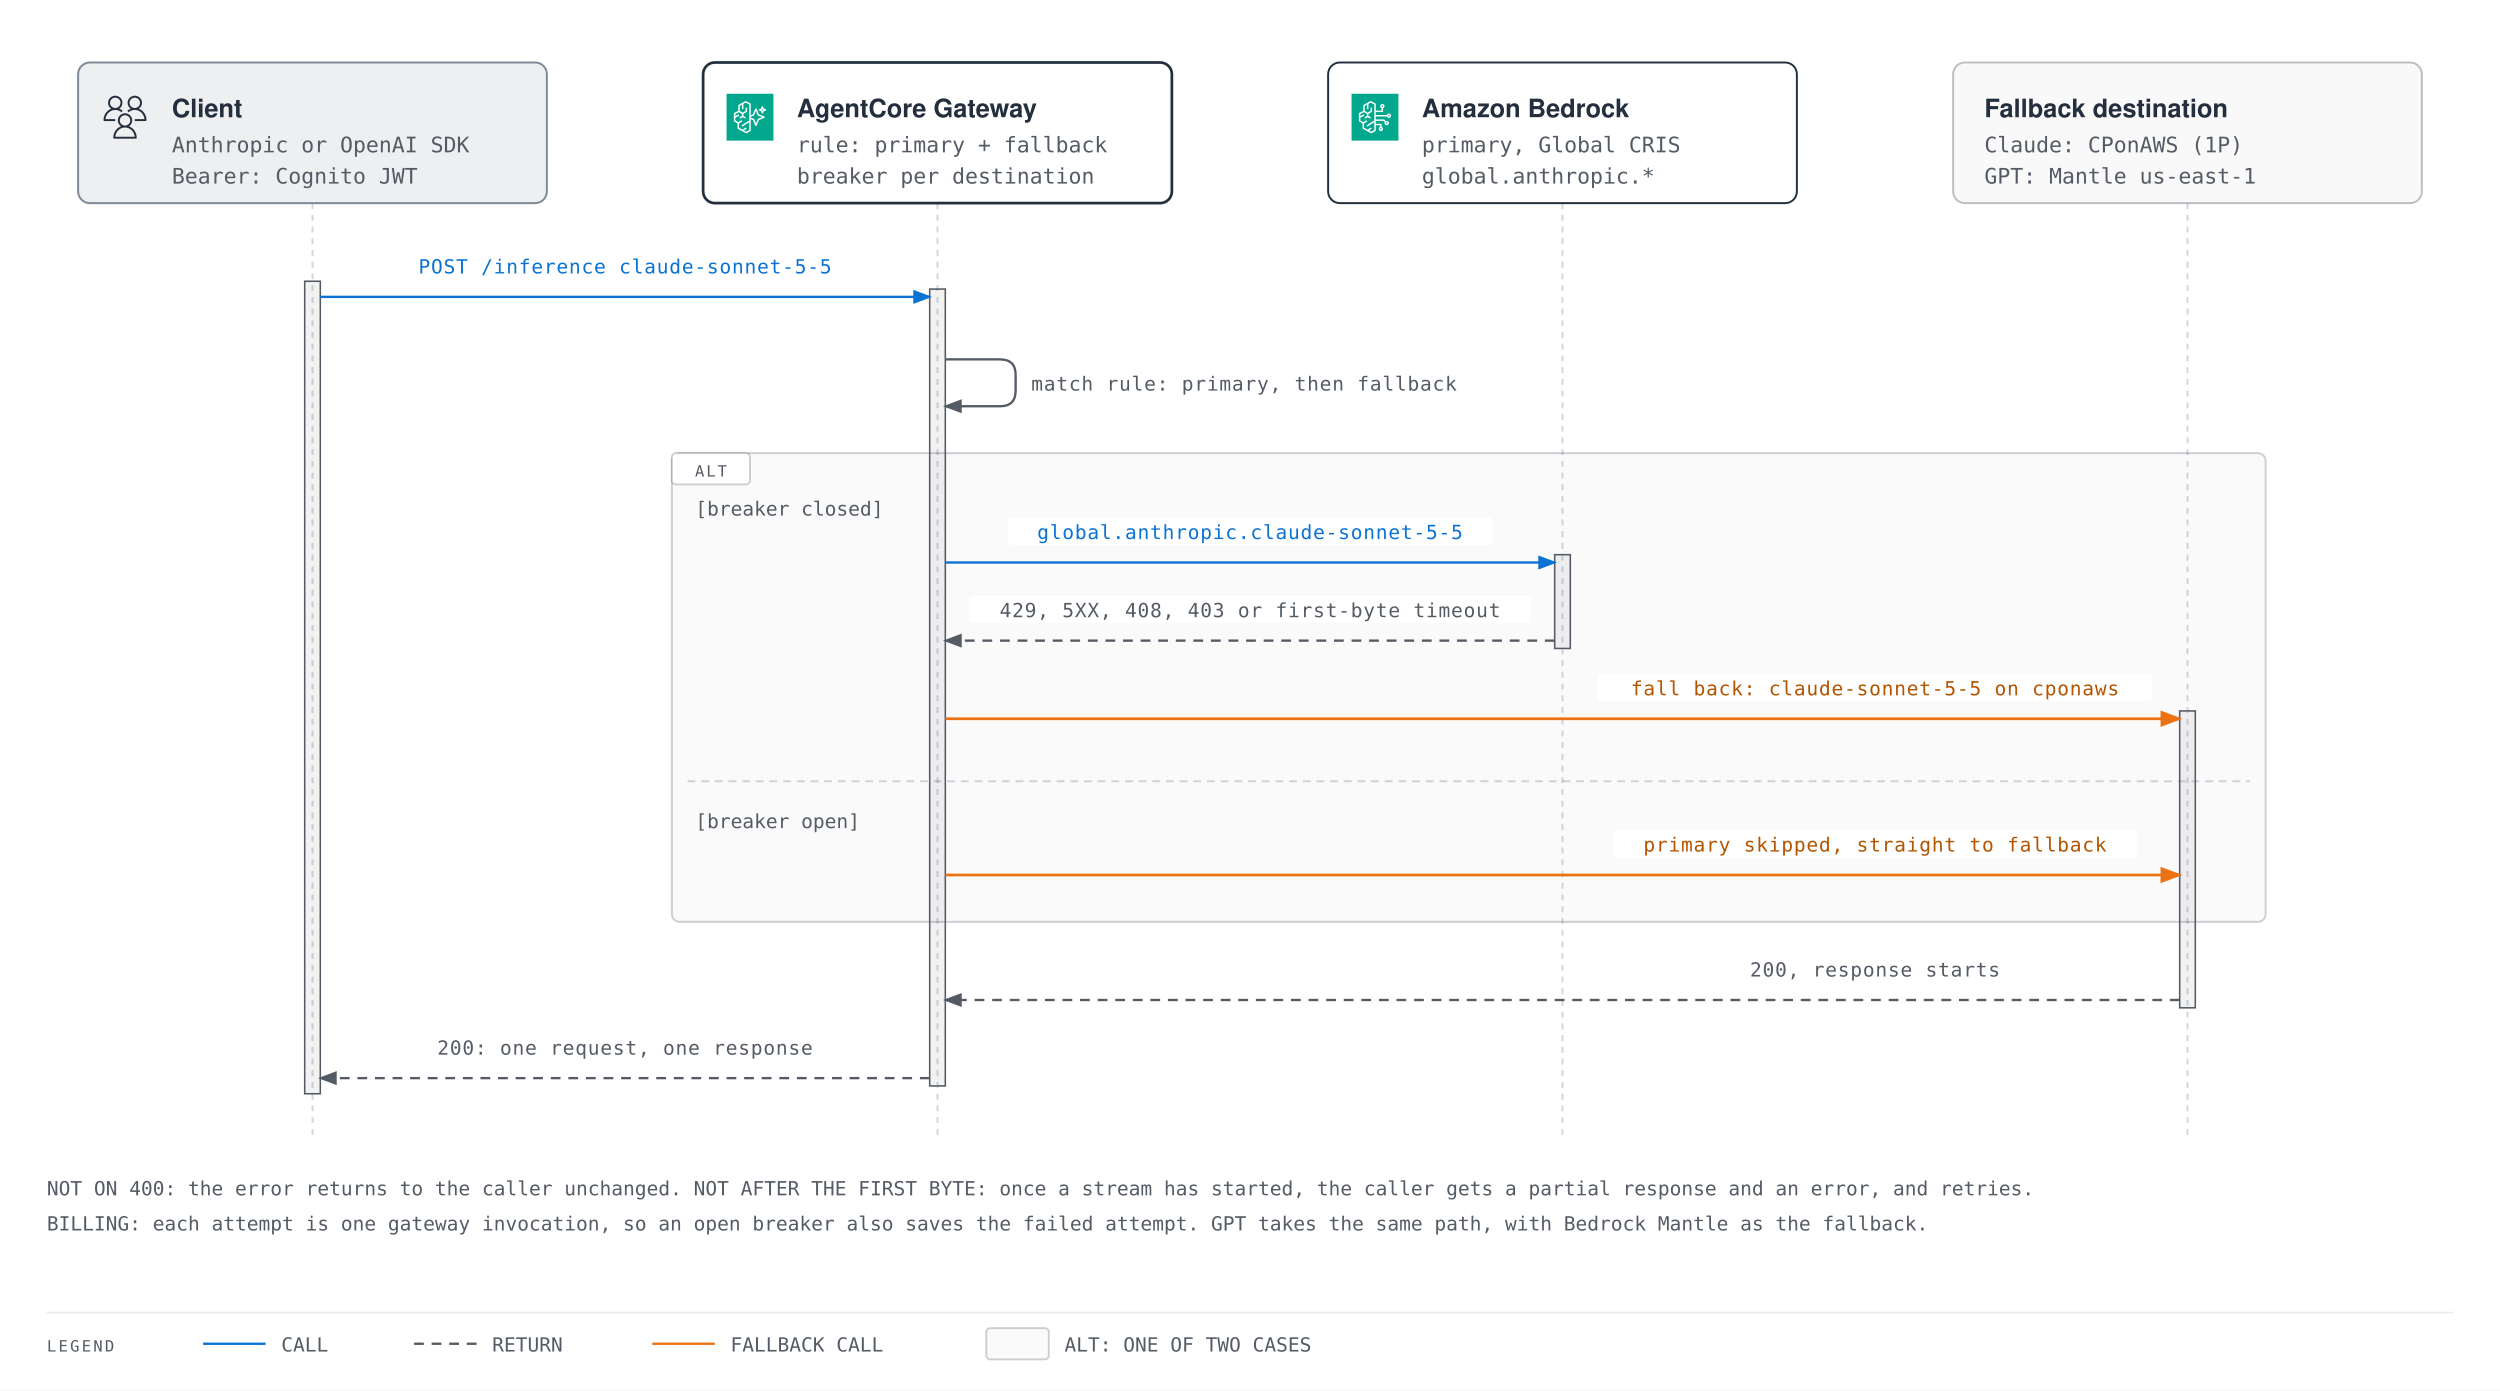
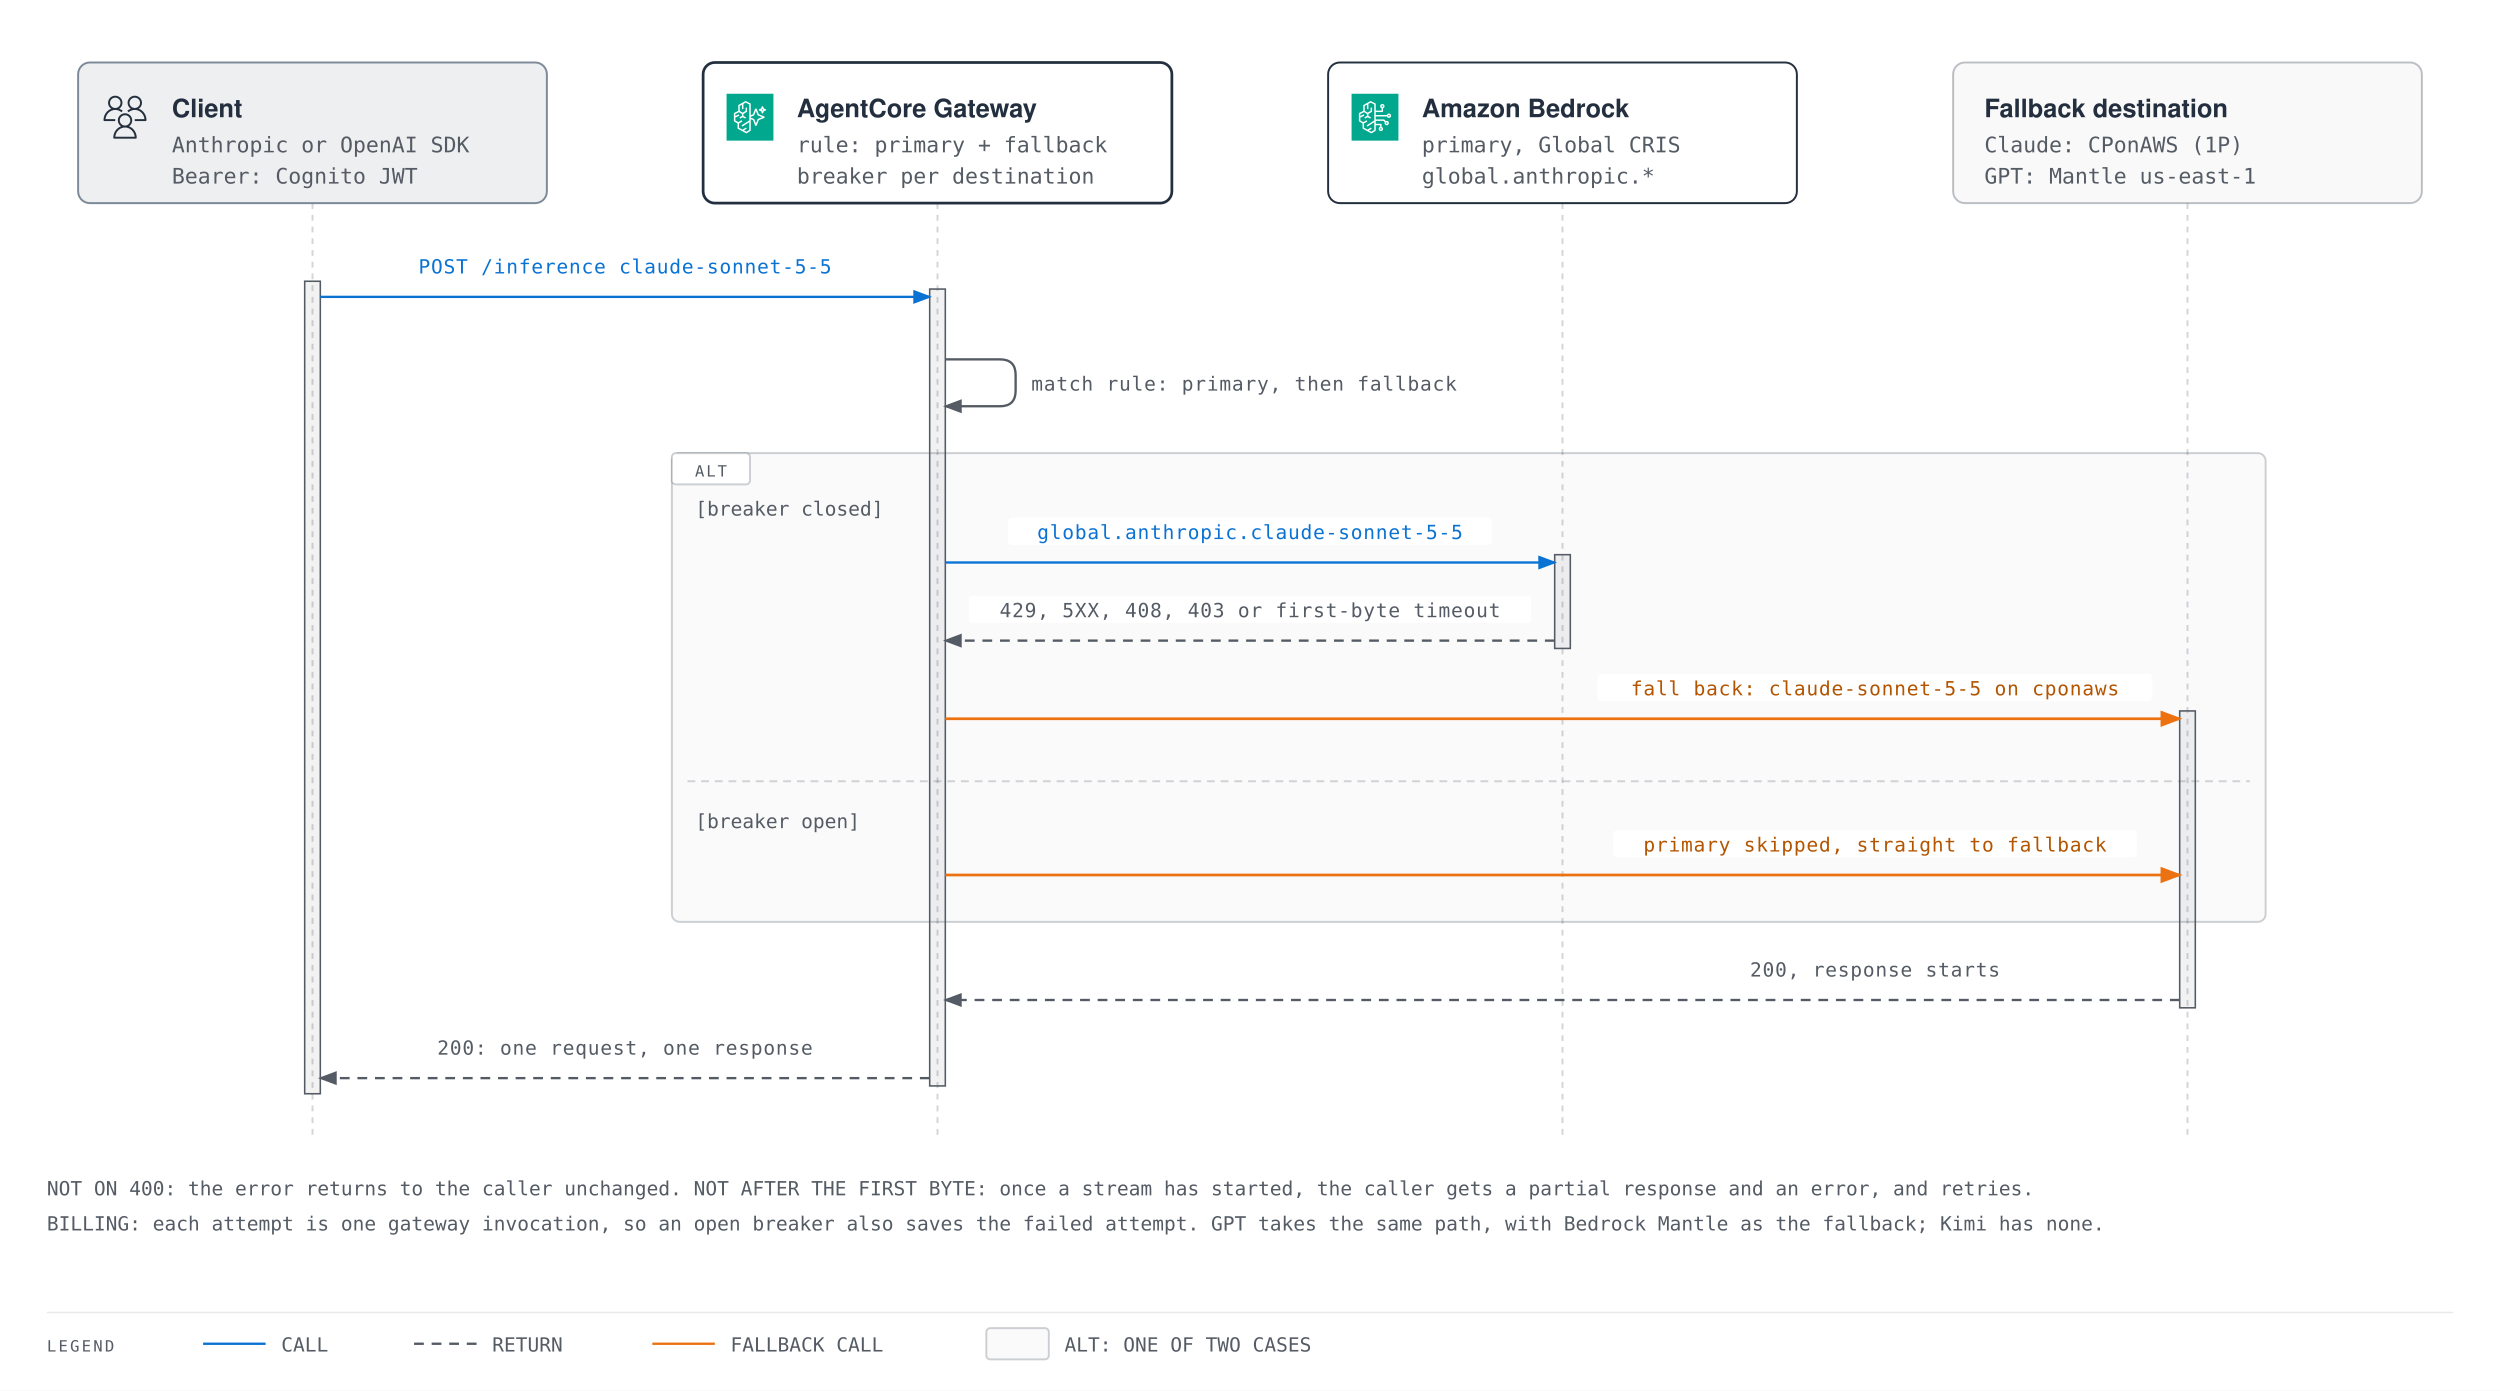
<svg xmlns="http://www.w3.org/2000/svg" viewBox="0 0 1280 712" role="img" aria-labelledby="seq-en-title seq-en-desc">
  <defs>
    <style>@font-face { font-family: 'Amazon Ember'; font-weight: 400; font-style: normal; src: local('Amazon Ember'), url('fonts/AmazonEmber_W_Rg.woff2') format('woff2'); }@font-face { font-family: 'Amazon Ember'; font-weight: 400; font-style: italic; src: local('Amazon Ember Italic'), local('Amazon Ember'), url('fonts/AmazonEmber_W_RgIt.woff2') format('woff2'); }@font-face { font-family: 'Amazon Ember'; font-weight: 600; font-style: normal; src: local('Amazon Ember Medium'), local('Amazon Ember'), url('fonts/AmazonEmber_W_SBd.woff2') format('woff2'); }@font-face { font-family: 'Amazon Ember'; font-weight: 700; font-style: normal; src: local('Amazon Ember Bold'), local('Amazon Ember'), url('fonts/AmazonEmber_W_Bd.woff2') format('woff2'); }@font-face { font-family: 'Amazon Ember Mono'; font-weight: 400; font-style: normal; src: local('Amazon Ember Mono'), url('fonts/AmazonEmberMono_W_Rg.woff2') format('woff2'); }@font-face { font-family: 'Amazon Ember Mono'; font-weight: 700; font-style: normal; src: local('Amazon Ember Mono Bold'), local('Amazon Ember Mono'), url('fonts/AmazonEmberMono_W_Bd.woff2') format('woff2'); }</style>
    <marker id="seq-en-arrow" markerWidth="8" markerHeight="6" refX="7" refY="3" orient="auto">
      <polygon points="0 0, 8 3, 0 6" fill="#545B64" />
    </marker>
    <marker id="seq-en-accent" markerWidth="8" markerHeight="6" refX="7" refY="3" orient="auto">
      <polygon points="0 0, 8 3, 0 6" fill="#EC7211" />
    </marker>
    <marker id="seq-en-link" markerWidth="8" markerHeight="6" refX="7" refY="3" orient="auto">
      <polygon points="0 0, 8 3, 0 6" fill="#0972D3" />
    </marker>
    <marker id="seq-en-ink" markerWidth="8" markerHeight="6" refX="7" refY="3" orient="auto">
      <polygon points="0 0, 8 3, 0 6" fill="#232F3E" />
    </marker>
  </defs>
  <rect width="100%" height="100%" fill="#ffffff" />
  <line x1="160" y1="104" x2="160" y2="584" stroke="rgba(35,47,62,0.20)" stroke-width="1" stroke-dasharray="3,3" />
  <line x1="480" y1="104" x2="480" y2="584" stroke="rgba(35,47,62,0.20)" stroke-width="1" stroke-dasharray="3,3" />
  <line x1="800" y1="104" x2="800" y2="584" stroke="rgba(35,47,62,0.20)" stroke-width="1" stroke-dasharray="3,3" />
  <line x1="1120" y1="104" x2="1120" y2="584" stroke="rgba(35,47,62,0.20)" stroke-width="1" stroke-dasharray="3,3" />
  <rect x="344" y="232" width="816" height="240" rx="4" fill="rgba(35,47,62,0.02)" stroke="rgba(35,47,62,0.22)" stroke-width="1" />
  <rect x="344" y="232" width="40" height="16" rx="2" fill="#ffffff" stroke="rgba(35,47,62,0.22)" stroke-width="1" />
  <text x="364" y="244" fill="#545B64" font-size="8" font-family="'Amazon Ember Mono', ui-monospace, monospace" text-anchor="middle" letter-spacing="0.12em">ALT</text>
  <text x="356" y="264" fill="#545B64" font-size="10" font-family="'Amazon Ember Mono', ui-monospace, monospace">[breaker closed]</text>
  <line x1="352" y1="400" x2="1152" y2="400" stroke="rgba(35,47,62,0.20)" stroke-width="1" stroke-dasharray="4,3" />
  <text x="356" y="424" fill="#545B64" font-size="10" font-family="'Amazon Ember Mono', ui-monospace, monospace">[breaker open]</text>
  <rect x="156" y="144" width="8" height="416" fill="rgba(35,47,62,0.06)" stroke="#545B64" stroke-width="0.8" />
  <rect x="476" y="148" width="8" height="408" fill="rgba(35,47,62,0.06)" stroke="#545B64" stroke-width="0.8" />
  <rect x="796" y="284" width="8" height="48" fill="rgba(35,47,62,0.06)" stroke="#545B64" stroke-width="0.8" />
  <rect x="1116" y="364" width="8" height="152" fill="rgba(35,47,62,0.06)" stroke="#545B64" stroke-width="0.8" />
  <path d="M 164,152 H 476" fill="none" stroke="#0972D3" stroke-width="1.2" marker-end="url(#seq-en-link)" />
  <rect x="196" y="129" width="248" height="14" rx="2" fill="#ffffff" />
  <text x="320" y="140" fill="#0972D3" font-size="10" font-family="'Amazon Ember Mono', ui-monospace, monospace" text-anchor="middle" letter-spacing="0.04em">POST /inference  claude-sonnet-5-5</text>
  <path d="M 484,184 H 512 Q 520,184 520,192 V 200 Q 520,208 512,208 H 484" fill="none" stroke="#545B64" stroke-width="1.2" marker-end="url(#seq-en-arrow)" />
  <rect x="524" y="189" width="248" height="14" rx="2" fill="#ffffff" />
  <text x="528" y="200" fill="#545B64" font-size="10" font-family="'Amazon Ember Mono', ui-monospace, monospace" text-anchor="start" letter-spacing="0.04em">match rule: primary, then fallback</text>
  <path d="M 484,288 H 796" fill="none" stroke="#0972D3" stroke-width="1.2" marker-end="url(#seq-en-link)" />
  <rect x="516" y="265" width="248" height="14" rx="2" fill="#ffffff" />
  <text x="640" y="276" fill="#0972D3" font-size="10" font-family="'Amazon Ember Mono', ui-monospace, monospace" text-anchor="middle" letter-spacing="0.04em">global.anthropic.claude-sonnet-5-5</text>
  <path d="M 796,328 H 484" fill="none" stroke="#545B64" stroke-width="1.2" stroke-dasharray="5,4" marker-end="url(#seq-en-arrow)" />
  <rect x="496" y="305" width="288" height="14" rx="2" fill="#ffffff" />
  <text x="640" y="316" fill="#545B64" font-size="10" font-family="'Amazon Ember Mono', ui-monospace, monospace" text-anchor="middle" letter-spacing="0.04em">429, 5XX, 408, 403 or first-byte timeout</text>
  <path d="M 484,368 H 1116" fill="none" stroke="#EC7211" stroke-width="1.4" marker-end="url(#seq-en-accent)" />
  <rect x="818" y="345" width="284" height="14" rx="2" fill="#ffffff" />
  <text x="960" y="356" fill="#B35400" font-size="10" font-family="'Amazon Ember Mono', ui-monospace, monospace" text-anchor="middle" letter-spacing="0.04em">fall back: claude-sonnet-5-5 on cponaws</text>
  <path d="M 484,448 H 1116" fill="none" stroke="#EC7211" stroke-width="1.4" marker-end="url(#seq-en-accent)" />
  <rect x="826" y="425" width="268" height="14" rx="2" fill="#ffffff" />
  <text x="960" y="436" fill="#B35400" font-size="10" font-family="'Amazon Ember Mono', ui-monospace, monospace" text-anchor="middle" letter-spacing="0.04em">primary skipped, straight to fallback</text>
  <path d="M 1116,512 H 484" fill="none" stroke="#545B64" stroke-width="1.2" stroke-dasharray="5,4" marker-end="url(#seq-en-arrow)" />
  <rect x="886" y="489" width="148" height="14" rx="2" fill="#ffffff" />
  <text x="960" y="500" fill="#545B64" font-size="10" font-family="'Amazon Ember Mono', ui-monospace, monospace" text-anchor="middle" letter-spacing="0.04em">200, response starts</text>
  <path d="M 476,552 H 164" fill="none" stroke="#545B64" stroke-width="1.2" stroke-dasharray="5,4" marker-end="url(#seq-en-arrow)" />
  <rect x="210" y="529" width="220" height="14" rx="2" fill="#ffffff" />
  <text x="320" y="540" fill="#545B64" font-size="10" font-family="'Amazon Ember Mono', ui-monospace, monospace" text-anchor="middle" letter-spacing="0.04em">200: one request, one response</text>
  <rect x="40" y="32" width="240" height="72" rx="6" fill="#ffffff" />
  <rect x="40" y="32" width="240" height="72" rx="6" fill="rgba(84,91,100,0.10)" stroke="#7D8998" stroke-width="1" />
  <g transform="translate(52,48) scale(0.5)" aria-hidden="true">
    <g stroke="none" stroke-width="1" fill="none" fill-rule="evenodd">
      <path d="M28.639,9.286 C28.639,6.371 31.052,4 34.019,4 C36.985,4 39.397,6.371 39.397,9.286 C39.397,12.201 36.985,14.572 34.019,14.572 C31.052,14.572 28.639,12.201 28.639,9.286 L28.639,9.286 Z M40.163,16.334 C39.516,15.932 38.833,15.6 38.128,15.333 C40.098,14.023 41.397,11.802 41.397,9.286 C41.397,5.269 38.087,2 34.019,2 C29.95,2 26.639,5.269 26.639,9.286 C26.639,11.796 27.932,14.014 29.895,15.325 C28.614,15.808 27.41,16.515 26.349,17.425 L27.652,18.943 C29.434,17.414 31.689,16.572 34,16.572 C35.802,16.572 37.569,17.077 39.109,18.033 C41.849,19.735 43.647,22.725 43.953,26 L34,26 L34,28 L45,28 C45.553,28 46,27.553 46,27 C46,22.657 43.764,18.57 40.163,16.334 L40.163,16.334 Z M8.639,9.286 C8.639,6.371 11.052,4 14.019,4 C16.985,4 19.397,6.371 19.397,9.286 C19.397,12.201 16.985,14.572 14.019,14.572 C11.052,14.572 8.639,12.201 8.639,9.286 L8.639,9.286 Z M14,26 L4.046,26 C4.53,20.717 8.81,16.572 14,16.572 C15.802,16.572 17.569,17.077 19.109,18.033 C19.541,18.302 19.958,18.608 20.349,18.943 L21.652,17.426 C21.184,17.024 20.684,16.657 20.163,16.334 C19.516,15.932 18.833,15.6 18.128,15.333 C20.098,14.023 21.397,11.802 21.397,9.286 C21.397,5.269 18.087,2 14.019,2 C9.95,2 6.639,5.269 6.639,9.286 C6.639,11.801 7.937,14.023 9.907,15.332 C5.302,17.071 2,21.638 2,27 C2,27.553 2.448,28 3,28 L14,28 L14,26 Z M14.046,44 C14.53,38.717 18.81,34.572 24,34.572 C25.802,34.572 27.569,35.077 29.109,36.033 C31.849,37.735 33.647,40.725 33.953,44 L14.046,44 Z M18.639,27.286 C18.639,24.371 21.052,22 24.019,22 C26.985,22 29.397,24.371 29.397,27.286 C29.397,30.201 26.985,32.572 24.019,32.572 C21.052,32.572 18.639,30.201 18.639,27.286 L18.639,27.286 Z M30.163,34.334 C29.516,33.932 28.833,33.6 28.128,33.333 C30.098,32.023 31.397,29.802 31.397,27.286 C31.397,23.269 28.087,20 24.019,20 C19.95,20 16.639,23.269 16.639,27.286 C16.639,29.801 17.937,32.023 19.907,33.332 C15.302,35.071 12,39.638 12,45 C12,45.553 12.448,46 13,46 L35,46 C35.553,46 36,45.553 36,45 C36,40.657 33.764,36.57 30.163,34.334 L30.163,34.334 Z" fill="#242F3E" />
    </g>
  </g>
  <text x="88" y="60" fill="#232F3E" font-size="13" font-weight="600" font-family="'Amazon Ember', 'Helvetica Neue', Helvetica, Arial, sans-serif">Client</text>
  <text x="88" y="78" fill="#545B64" font-size="11" font-family="'Amazon Ember Mono', ui-monospace, monospace">Anthropic or OpenAI SDK</text>
  <text x="88" y="94" fill="#545B64" font-size="11" font-family="'Amazon Ember Mono', ui-monospace, monospace">Bearer: Cognito JWT</text>
  <rect x="360" y="32" width="240" height="72" rx="6" fill="#ffffff" />
  <rect x="360" y="32" width="240" height="72" rx="6" fill="#ffffff" stroke="#232F3E" stroke-width="1.4" />
  <g transform="translate(372,48) scale(0.375)" aria-hidden="true">
    <g>
      <rect width="64" height="64" fill="#01A88D" />
      <path d="M53.372 21.073L50.897 20.08L49.933 17.634C49.781 17.252 49.413 17.001 49.002 17.001C48.591 17.002 48.222 17.253 48.071 17.636L47.098 20.116L44.638 21.07C44.253 21.22 43.999 21.591 44 22.005C44.001 22.418 44.257 22.789 44.643 22.936L47.155 23.897L48.062 26.348C48.205 26.735 48.572 26.995 48.985 27.001H49C49.407 27.001 49.774 26.754 49.928 26.375L50.938 23.869L53.36 22.934C53.743 22.786 53.997 22.418 54 22.007C54.003 21.597 53.754 21.226 53.372 21.073ZM49.813 22.159C49.556 22.259 49.35 22.461 49.246 22.718L49.04 23.229L48.873 22.777C48.773 22.507 48.562 22.293 48.293 22.19L47.782 21.995L48.23 21.821C48.49 21.72 48.697 21.515 48.799 21.254L49.004 20.732L49.159 21.127C49.25 21.437 49.488 21.686 49.793 21.792L50.27 21.983L49.813 22.159ZM51.215 30.853L44.008 27.963L41.197 20.838C41.008 20.357 40.551 20.046 40.034 20.046C39.517 20.046 39.059 20.357 38.87 20.839L36.031 28.075L33.001 29.251L33.002 13.998C33.002 13.619 32.788 13.273 32.449 13.104L26.447 10.105C26.151 9.958 25.803 9.966 25.515 10.126L16.515 15.126C16.197 15.302 16 15.637 16 16V23.382L10.553 26.105C10.214 26.275 10 26.621 10 27V37C10 37.351 10.184 37.677 10.485 37.857L15 40.566V47C15 47.366 15.2 47.703 15.521 47.878L26.521 53.878C26.671 53.959 26.835 54 27 54C27.179 54 27.356 53.952 27.515 53.857L32.515 50.857C32.815 50.677 33 50.351 33 50L33.001 34.765L36.214 35.993L38.866 43.162C39.046 43.649 39.499 43.97 40.019 43.977C40.025 43.977 40.032 43.978 40.039 43.978C40.551 43.978 41.004 43.673 41.198 43.195L44.14 35.905L51.199 33.18C51.682 32.994 51.996 32.539 52 32.022C52.003 31.504 51.695 31.045 51.215 30.853ZM26.977 51.848L23.774 50.102L27.515 47.857L26.485 46.143L21.738 48.991L17 46.406V40.566L21.515 37.857L20.485 36.143L16 38.834L12 36.434V32.618L17.447 29.895L16.553 28.105L12 30.382V27.618L16.956 25.14L21 27.566V30.382L17.553 32.105L18.447 33.895L22.003 32.117L25.557 33.877L26.443 32.085L23 30.38V27.566L27.515 24.857C27.815 24.677 28 24.351 28 24V19H26V23.434L22 25.834L18 23.434V16.588L21 14.922V21H23V13.811L26.024 12.13L31.002 14.616L31.001 36.45L20.463 43.156L21.537 44.844L31.001 38.822L31 49.434L26.977 51.848ZM43.015 34.195C42.757 34.295 42.551 34.498 42.447 34.754L40.068 40.649L37.932 34.873C37.832 34.603 37.62 34.39 37.352 34.287L33.001 32.624L33.001 31.395L37.163 29.78C37.424 29.679 37.631 29.474 37.732 29.213L40.036 23.344L42.243 28.939C42.318 29.291 42.585 29.575 42.926 29.684L48.702 32L43.015 34.195Z" fill="white" />
    </g>
  </g>
  <text x="408" y="60" fill="#232F3E" font-size="13" font-weight="600" font-family="'Amazon Ember', 'Helvetica Neue', Helvetica, Arial, sans-serif">AgentCore Gateway</text>
  <text x="408" y="78" fill="#545B64" font-size="11" font-family="'Amazon Ember Mono', ui-monospace, monospace">rule: primary + fallback</text>
  <text x="408" y="94" fill="#545B64" font-size="11" font-family="'Amazon Ember Mono', ui-monospace, monospace">breaker per destination</text>
  <rect x="680" y="32" width="240" height="72" rx="6" fill="#ffffff" />
  <rect x="680" y="32" width="240" height="72" rx="6" fill="#ffffff" stroke="#232F3E" stroke-width="1" />
  <g transform="translate(692,48) scale(0.375)" aria-hidden="true">
    <g stroke="none" stroke-width="1" fill="none" fill-rule="evenodd">
      <g fill="#01A88D">
        <rect x="0" y="0" width="64" height="64" />
      </g>
      <g transform="translate(10, 10)" fill="#FFFFFF">
        <path d="M41,21 C40.448,21 40,20.551 40,20 C40,19.449 40.448,19 41,19 C41.552,19 42,19.449 42,20 C42,20.551 41.552,21 41,21 L41,21 Z M16.977,41.848 L13.774,40.102 L17.515,37.857 L16.485,36.143 L11.738,38.991 L7,36.406 L7,30.566 L11.515,27.857 L10.485,26.143 L6,28.834 L2,26.434 L2,22.618 L7.447,19.895 L6.553,18.105 L2,20.382 L2,17.618 L6.956,15.14 L11,17.566 L11,20.382 L7.553,22.105 L8.447,23.895 L12.003,22.117 L15.557,23.877 L16.443,22.085 L13,20.38 L13,17.566 L17.515,14.857 C17.815,14.677 18,14.351 18,14 L18,9 L16,9 L16,13.434 L12,15.834 L8,13.434 L8,6.588 L11,4.922 L11,11 L13,11 L13,3.811 L16.024,2.13 L21.002,4.616 L21.001,26.45 L10.463,33.156 L11.537,34.844 L21.001,28.822 L21,39.434 L16.977,41.848 Z M38,29 C38.552,29 39,29.449 39,30 C39,30.551 38.552,31 38,31 C37.448,31 37,30.551 37,30 C37,29.449 37.448,29 38,29 L38,29 Z M30,39 C29.448,39 29,38.551 29,38 C29,37.449 29.448,37 30,37 C30.552,37 31,37.449 31,38 C31,38.551 30.552,39 30,39 L30,39 Z M32,6 C32.552,6 33,6.449 33,7 C33,7.551 32.552,8 32,8 C31.448,8 31,7.551 31,7 C31,6.449 31.448,6 32,6 L32,6 Z M41,17 C39.698,17 38.598,17.839 38.184,19 L23.001,19 L23.001,15 L32,15 C32.553,15 33,14.552 33,14 L33,9.816 C34.161,9.402 35,8.302 35,7 C35,5.346 33.654,4 32,4 C30.346,4 29,5.346 29,7 C29,8.302 29.839,9.402 31,9.816 L31,13 L23.001,13 L23.002,3.998 C23.002,3.619 22.788,3.273 22.449,3.104 L16.447,0.105 C16.151,-0.042 15.803,-0.034 15.515,0.126 L6.515,5.126 C6.197,5.302 6,5.637 6,6 L6,13.382 L0.553,16.105 C0.214,16.275 0,16.621 0,17 L0,27 C0,27.351 0.185,27.677 0.485,27.857 L5,30.566 L5,37 C5,37.366 5.2,37.703 5.521,37.878 L16.521,43.878 C16.671,43.959 16.835,44 17,44 C17.179,44 17.356,43.952 17.515,43.857 L22.515,40.857 C22.815,40.677 23,40.351 23,40 L23,33 L29,33 L29,35.184 C27.839,35.598 27,36.698 27,38 C27,39.654 28.346,41 30,41 C31.654,41 33,39.654 33,38 C33,36.698 32.161,35.598 31,35.184 L31,32 C31,31.448 30.553,31 30,31 L23,31 L23.001,27 L33.586,27 L35.301,28.715 C35.113,29.106 35,29.538 35,30 C35,31.654 36.346,33 38,33 C39.654,33 41,31.654 41,30 C41,28.346 39.654,27 38,27 C37.538,27 37.106,27.113 36.715,27.301 L34.707,25.293 C34.52,25.105 34.266,25 34,25 L23.001,25 L23.001,21 L38.184,21 C38.598,22.161 39.698,23 41,23 C42.654,23 44,21.654 44,20 C44,18.346 42.654,17 41,17 L41,17 Z" />
      </g>
    </g>
  </g>
  <text x="728" y="60" fill="#232F3E" font-size="13" font-weight="600" font-family="'Amazon Ember', 'Helvetica Neue', Helvetica, Arial, sans-serif">Amazon Bedrock</text>
  <text x="728" y="78" fill="#545B64" font-size="11" font-family="'Amazon Ember Mono', ui-monospace, monospace">primary, Global CRIS</text>
  <text x="728" y="94" fill="#545B64" font-size="11" font-family="'Amazon Ember Mono', ui-monospace, monospace">global.anthropic.*</text>
  <rect x="1000" y="32" width="240" height="72" rx="6" fill="#ffffff" />
  <rect x="1000" y="32" width="240" height="72" rx="6" fill="rgba(35,47,62,0.03)" stroke="rgba(35,47,62,0.30)" stroke-width="1" />
  <text x="1016" y="60" fill="#232F3E" font-size="13" font-weight="600" font-family="'Amazon Ember', 'Helvetica Neue', Helvetica, Arial, sans-serif">Fallback destination</text>
  <text x="1016" y="78" fill="#545B64" font-size="11" font-family="'Amazon Ember Mono', ui-monospace, monospace">Claude: CPonAWS (1P)</text>
  <text x="1016" y="94" fill="#545B64" font-size="11" font-family="'Amazon Ember Mono', ui-monospace, monospace">GPT: Mantle us-east-1</text>
  <text x="24" y="612" fill="#545B64" font-size="10" font-family="'Amazon Ember Mono', ui-monospace, monospace">NOT ON 400: the error returns to the caller unchanged.   NOT AFTER THE FIRST BYTE: once a stream has started, the caller gets a partial response and an error, and retries.</text>
-   <text x="24" y="630" fill="#545B64" font-size="10" font-family="'Amazon Ember Mono', ui-monospace, monospace">BILLING: each attempt is one gateway invocation, so an open breaker also saves the failed attempt.   GPT takes the same path, with Bedrock Mantle as the fallback.</text>
+   <text x="24" y="630" fill="#545B64" font-size="10" font-family="'Amazon Ember Mono', ui-monospace, monospace">BILLING: each attempt is one gateway invocation, so an open breaker also saves the failed attempt.   GPT takes the same path, with Bedrock Mantle as the fallback; Kimi has none.</text>
  <line x1="24" y1="672" x2="1256" y2="672" stroke="rgba(35,47,62,0.10)" stroke-width="0.8" />
  <text x="24" y="692" fill="#545B64" font-size="8" font-family="'Amazon Ember Mono', ui-monospace, monospace" letter-spacing="0.14em">LEGEND</text>
  <line x1="104" y1="688" x2="136" y2="688" stroke="#0972D3" stroke-width="1.2" />
  <text x="144" y="692" fill="#545B64" font-size="10" font-family="'Amazon Ember Mono', ui-monospace, monospace">CALL</text>
  <line x1="212" y1="688" x2="244" y2="688" stroke="#545B64" stroke-width="1.2" stroke-dasharray="5,4" />
  <text x="252" y="692" fill="#545B64" font-size="10" font-family="'Amazon Ember Mono', ui-monospace, monospace">RETURN</text>
  <line x1="334" y1="688" x2="366" y2="688" stroke="#EC7211" stroke-width="1.2" />
  <text x="374" y="692" fill="#545B64" font-size="10" font-family="'Amazon Ember Mono', ui-monospace, monospace">FALLBACK CALL</text>
  <rect x="505" y="680" width="32" height="16" rx="2" fill="rgba(35,47,62,0.02)" stroke="rgba(35,47,62,0.22)" stroke-width="1" />
  <text x="545" y="692" fill="#545B64" font-size="10" font-family="'Amazon Ember Mono', ui-monospace, monospace">ALT: ONE OF TWO CASES</text>
</svg>
